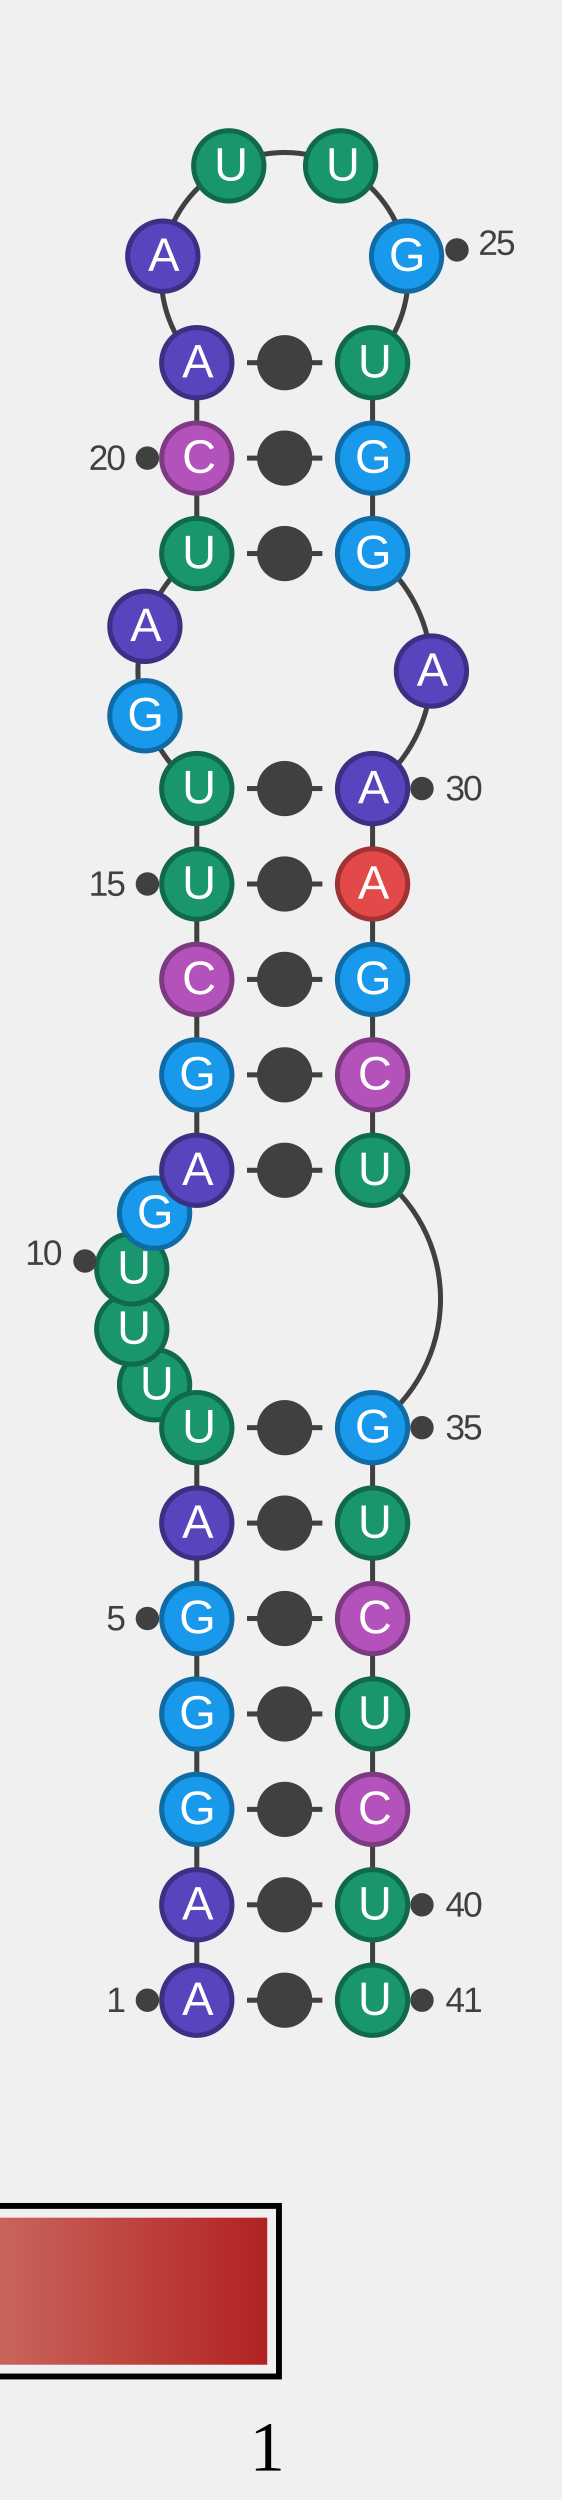
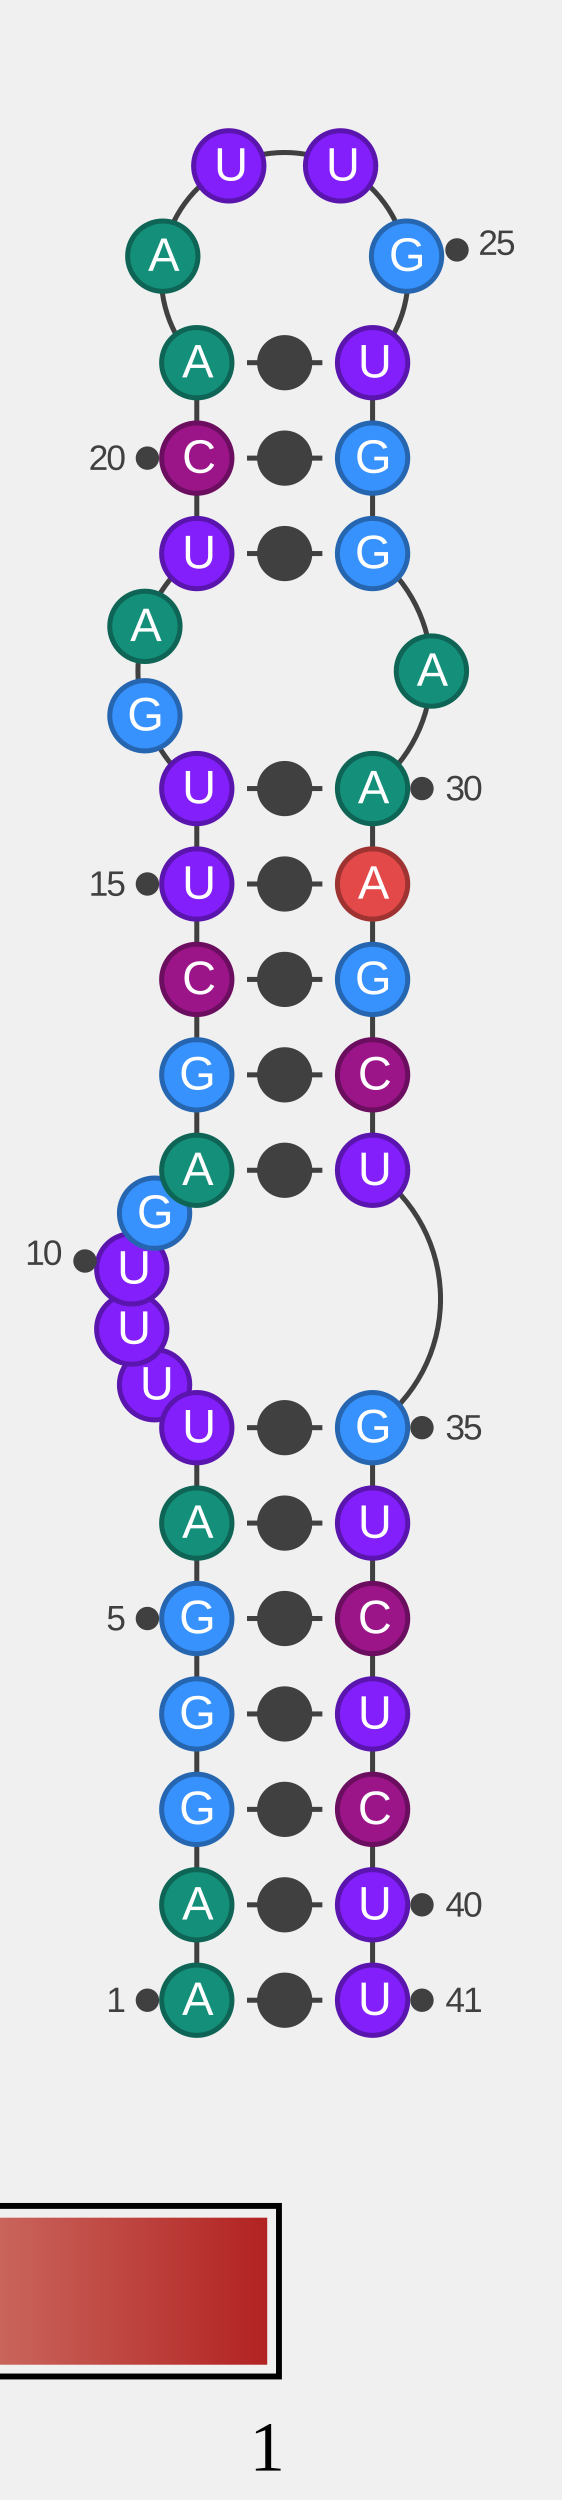
<svg xmlns="http://www.w3.org/2000/svg" width="95.431" height="425.052" viewBox="0 0 95.431 425.052">
  <path d="M 33.459 242.733 A 26.497 26.497 213.401 0 1 26.282 235.438" stroke="#404040" stroke-width="0.854" fill="none" />
  <path d="M 26.282 235.438 A 26.497 26.497 191.134 0 1 22.404 225.968" stroke="#404040" stroke-width="0.854" fill="none" />
  <path d="M 22.404 225.968 A 26.497 26.497 168.866 0 1 22.404 215.735" stroke="#404040" stroke-width="0.854" fill="none" />
  <path d="M 22.404 215.735 A 26.497 26.497 168.866 0 1 26.282 206.265" stroke="#404040" stroke-width="0.854" fill="none" />
  <path d="M 26.282 206.265 A 26.497 26.497 146.599 0 1 33.459 198.971" stroke="#404040" stroke-width="0.854" fill="none" />
  <path d="M 63.346 198.971 A 26.497 26.497 55.669 0 1 63.346 242.733" stroke="#404040" stroke-width="0.854" fill="none" />
  <g>
-     <circle cx="26.282" cy="235.438" r="5.977" stroke="#11694d" stroke-width="0.854" fill="#19966e" />
+     <circle cx="26.282" cy="235.438" r="5.977" stroke="#5b15af" stroke-width="0.854" fill="#831ffb" />
    <text x="23.782" y="237.938" style="fill:#ffffff;font-family:Arial;font-size:8;">U</text>
  </g>
  <g>
-     <circle cx="22.404" cy="225.968" r="5.977" stroke="#11694d" stroke-width="0.854" fill="#19966e" />
+     <circle cx="22.404" cy="225.968" r="5.977" stroke="#5b15af" stroke-width="0.854" fill="#831ffb" />
    <text x="19.904" y="228.468" style="fill:#ffffff;font-family:Arial;font-size:8;">U</text>
  </g>
  <g>
-     <circle cx="22.404" cy="215.735" r="5.977" stroke="#11694d" stroke-width="0.854" fill="#19966e" />
+     <circle cx="22.404" cy="215.735" r="5.977" stroke="#5b15af" stroke-width="0.854" fill="#831ffb" />
    <text x="19.904" y="218.235" style="fill:#ffffff;font-family:Arial;font-size:8;">U</text>
  </g>
  <g>
    <text x="7.283" y="215.054" style="fill:#404040;font-family:Arial;font-size:6;">0</text>
  </g>
  <g>
    <text x="4.283" y="215.054" style="fill:#404040;font-family:Arial;font-size:6;">1</text>
  </g>
  <g>
    <circle cx="14.45" cy="214.398" r="1.992" stroke-width="0.0" fill="#404040" />
  </g>
  <g>
-     <circle cx="26.282" cy="206.265" r="5.977" stroke="#106ba5" stroke-width="0.854" fill="#1899ec" />
+     <circle cx="26.282" cy="206.265" r="5.977" stroke="#2666b1" stroke-width="0.854" fill="#3792fd" />
    <text x="23.282" y="208.765" style="fill:#ffffff;font-family:Arial;font-size:8;">G</text>
  </g>
  <path d="M 33.459 134.072 A 24.949 24.949 197.735 0 1 24.639 121.693" stroke="#404040" stroke-width="0.854" fill="none" />
  <path d="M 24.639 121.693 A 24.949 24.949 162.265 0 1 24.639 106.494" stroke="#404040" stroke-width="0.854" fill="none" />
  <path d="M 24.639 106.494 A 24.949 24.949 162.265 0 1 33.459 94.115" stroke="#404040" stroke-width="0.854" fill="none" />
  <path d="M 63.346 94.115 A 24.949 24.949 53.204 0 1 73.351 114.094" stroke="#404040" stroke-width="0.854" fill="none" />
  <path d="M 73.351 114.094 A 24.949 24.949 306.796 0 1 63.346 134.072" stroke="#404040" stroke-width="0.854" fill="none" />
  <g>
-     <circle cx="24.639" cy="121.693" r="5.977" stroke="#106ba5" stroke-width="0.854" fill="#1899ec" />
+     <circle cx="24.639" cy="121.693" r="5.977" stroke="#2666b1" stroke-width="0.854" fill="#3792fd" />
    <text x="21.639" y="124.193" style="fill:#ffffff;font-family:Arial;font-size:8;">G</text>
  </g>
  <g>
-     <circle cx="24.639" cy="106.494" r="5.977" stroke="#3d2f83" stroke-width="0.854" fill="#5844bc" />
+     <circle cx="24.639" cy="106.494" r="5.977" stroke="#0e6455" stroke-width="0.854" fill="#14907a" />
    <text x="22.139" y="108.994" style="fill:#ffffff;font-family:Arial;font-size:8;">A</text>
  </g>
  <g>
-     <circle cx="73.351" cy="114.094" r="5.977" stroke="#3d2f83" stroke-width="0.854" fill="#5844bc" />
+     <circle cx="73.351" cy="114.094" r="5.977" stroke="#0e6455" stroke-width="0.854" fill="#14907a" />
    <text x="70.851" y="116.594" style="fill:#ffffff;font-family:Arial;font-size:8;">A</text>
  </g>
  <path d="M 33.459 61.666 A 20.994 20.994 170.771 0 1 27.68 43.553" stroke="#404040" stroke-width="0.854" fill="none" />
  <path d="M 27.68 43.553 A 20.994 20.994 170.771 0 1 38.896 28.202" stroke="#404040" stroke-width="0.854" fill="none" />
  <path d="M 38.896 28.202 A 20.994 20.994 116.924 0 1 57.909 28.202" stroke="#404040" stroke-width="0.854" fill="none" />
  <path d="M 57.909 28.202 A 20.994 20.994 63.076 0 1 69.125 43.553" stroke="#404040" stroke-width="0.854" fill="none" />
  <path d="M 69.125 43.553 A 20.994 20.994 9.229 0 1 63.346 61.666" stroke="#404040" stroke-width="0.854" fill="none" />
  <g>
-     <circle cx="27.68" cy="43.553" r="5.977" stroke="#3d2f83" stroke-width="0.854" fill="#5844bc" />
+     <circle cx="27.68" cy="43.553" r="5.977" stroke="#0e6455" stroke-width="0.854" fill="#14907a" />
    <text x="25.18" y="46.053" style="fill:#ffffff;font-family:Arial;font-size:8;">A</text>
  </g>
  <g>
-     <circle cx="38.896" cy="28.202" r="5.977" stroke="#11694d" stroke-width="0.854" fill="#19966e" />
+     <circle cx="38.896" cy="28.202" r="5.977" stroke="#5b15af" stroke-width="0.854" fill="#831ffb" />
    <text x="36.396" y="30.702" style="fill:#ffffff;font-family:Arial;font-size:8;">U</text>
  </g>
  <g>
-     <circle cx="57.909" cy="28.202" r="5.977" stroke="#11694d" stroke-width="0.854" fill="#19966e" />
+     <circle cx="57.909" cy="28.202" r="5.977" stroke="#5b15af" stroke-width="0.854" fill="#831ffb" />
    <text x="55.409" y="30.702" style="fill:#ffffff;font-family:Arial;font-size:8;">U</text>
  </g>
  <g>
-     <circle cx="69.125" cy="43.553" r="5.977" stroke="#106ba5" stroke-width="0.854" fill="#1899ec" />
+     <circle cx="69.125" cy="43.553" r="5.977" stroke="#2666b1" stroke-width="0.854" fill="#3792fd" />
    <text x="66.125" y="46.053" style="fill:#ffffff;font-family:Arial;font-size:8;">G</text>
  </g>
  <g>
    <text x="81.327" y="43.327" style="fill:#404040;font-family:Arial;font-size:6;">2</text>
  </g>
  <g>
    <text x="84.327" y="43.327" style="fill:#404040;font-family:Arial;font-size:6;">5</text>
  </g>
  <g>
    <circle cx="77.698" cy="42.491" r="1.992" stroke-width="0.0" fill="#404040" />
  </g>
  <line x1="33.459" y1="334.103" x2="33.459" y2="329.833" stroke="#404040" stroke-width="0.854" />
  <line x1="33.459" y1="317.878" x2="33.459" y2="313.609" stroke="#404040" stroke-width="0.854" />
  <line x1="33.459" y1="301.654" x2="33.459" y2="297.384" stroke="#404040" stroke-width="0.854" />
  <line x1="33.459" y1="285.429" x2="33.459" y2="281.159" stroke="#404040" stroke-width="0.854" />
  <line x1="33.459" y1="269.204" x2="33.459" y2="264.935" stroke="#404040" stroke-width="0.854" />
  <line x1="33.459" y1="252.98" x2="33.459" y2="248.71" stroke="#404040" stroke-width="0.854" />
  <line x1="63.346" y1="248.71" x2="63.346" y2="252.98" stroke="#404040" stroke-width="0.854" />
  <line x1="63.346" y1="264.935" x2="63.346" y2="269.204" stroke="#404040" stroke-width="0.854" />
  <line x1="63.346" y1="281.159" x2="63.346" y2="285.429" stroke="#404040" stroke-width="0.854" />
  <line x1="63.346" y1="297.384" x2="63.346" y2="301.654" stroke="#404040" stroke-width="0.854" />
  <line x1="63.346" y1="313.609" x2="63.346" y2="317.878" stroke="#404040" stroke-width="0.854" />
  <line x1="63.346" y1="329.833" x2="63.346" y2="334.103" stroke="#404040" stroke-width="0.854" />
  <line x1="41.998" y1="340.08" x2="44.133" y2="340.08" stroke="#404040" stroke-width="0.854" />
  <circle cx="48.402" cy="340.08" r="4.27" stroke="#404040" stroke-width="0.854" fill="#404040" />
  <line x1="52.672" y1="340.08" x2="54.807" y2="340.08" stroke="#404040" stroke-width="0.854" />
  <g>
-     <circle cx="33.459" cy="340.08" r="5.977" stroke="#3d2f83" stroke-width="0.854" fill="#5844bc" />
+     <circle cx="33.459" cy="340.08" r="5.977" stroke="#0e6455" stroke-width="0.854" fill="#14907a" />
    <text x="30.959" y="342.58" style="fill:#ffffff;font-family:Arial;font-size:8;">A</text>
  </g>
  <g>
    <text x="18.077" y="342.08" style="fill:#404040;font-family:Arial;font-size:6;">1</text>
  </g>
  <g>
    <circle cx="25.062" cy="340.08" r="1.992" stroke-width="0.0" fill="#404040" />
  </g>
  <g>
-     <circle cx="63.346" cy="340.08" r="5.977" stroke="#11694d" stroke-width="0.854" fill="#19966e" />
+     <circle cx="63.346" cy="340.08" r="5.977" stroke="#5b15af" stroke-width="0.854" fill="#831ffb" />
    <text x="60.846" y="342.58" style="fill:#ffffff;font-family:Arial;font-size:8;">U</text>
  </g>
  <g>
    <text x="75.728" y="342.08" style="fill:#404040;font-family:Arial;font-size:6;">4</text>
  </g>
  <g>
    <text x="78.728" y="342.08" style="fill:#404040;font-family:Arial;font-size:6;">1</text>
  </g>
  <g>
    <circle cx="71.743" cy="340.08" r="1.992" stroke-width="0.0" fill="#404040" />
  </g>
  <line x1="41.998" y1="323.856" x2="44.133" y2="323.856" stroke="#404040" stroke-width="0.854" />
  <circle cx="48.402" cy="323.856" r="4.27" stroke="#404040" stroke-width="0.854" fill="#404040" />
  <line x1="52.672" y1="323.856" x2="54.807" y2="323.856" stroke="#404040" stroke-width="0.854" />
  <g>
-     <circle cx="33.459" cy="323.856" r="5.977" stroke="#3d2f83" stroke-width="0.854" fill="#5844bc" />
+     <circle cx="33.459" cy="323.856" r="5.977" stroke="#0e6455" stroke-width="0.854" fill="#14907a" />
    <text x="30.959" y="326.356" style="fill:#ffffff;font-family:Arial;font-size:8;">A</text>
  </g>
  <g>
-     <circle cx="63.346" cy="323.856" r="5.977" stroke="#11694d" stroke-width="0.854" fill="#19966e" />
+     <circle cx="63.346" cy="323.856" r="5.977" stroke="#5b15af" stroke-width="0.854" fill="#831ffb" />
    <text x="60.846" y="326.356" style="fill:#ffffff;font-family:Arial;font-size:8;">U</text>
  </g>
  <g>
    <text x="75.728" y="325.856" style="fill:#404040;font-family:Arial;font-size:6;">4</text>
  </g>
  <g>
    <text x="78.728" y="325.856" style="fill:#404040;font-family:Arial;font-size:6;">0</text>
  </g>
  <g>
    <circle cx="71.743" cy="323.856" r="1.992" stroke-width="0.0" fill="#404040" />
  </g>
  <line x1="41.998" y1="307.631" x2="44.133" y2="307.631" stroke="#404040" stroke-width="0.854" />
  <circle cx="48.402" cy="307.631" r="4.27" stroke="#404040" stroke-width="0.854" fill="#404040" />
  <line x1="52.672" y1="307.631" x2="54.807" y2="307.631" stroke="#404040" stroke-width="0.854" />
  <g>
-     <circle cx="33.459" cy="307.631" r="5.977" stroke="#106ba5" stroke-width="0.854" fill="#1899ec" />
+     <circle cx="33.459" cy="307.631" r="5.977" stroke="#2666b1" stroke-width="0.854" fill="#3792fd" />
    <text x="30.459" y="310.131" style="fill:#ffffff;font-family:Arial;font-size:8;">G</text>
  </g>
  <g>
-     <circle cx="63.346" cy="307.631" r="5.977" stroke="#7d3982" stroke-width="0.854" fill="#b352ba" />
+     <circle cx="63.346" cy="307.631" r="5.977" stroke="#6c0e5f" stroke-width="0.854" fill="#9b1589" />
    <text x="60.846" y="310.131" style="fill:#ffffff;font-family:Arial;font-size:8;">C</text>
  </g>
  <line x1="41.998" y1="291.407" x2="44.133" y2="291.407" stroke="#404040" stroke-width="0.854" />
  <circle cx="48.402" cy="291.407" r="4.27" stroke="#404040" stroke-width="0.854" fill="#404040" />
  <line x1="52.672" y1="291.407" x2="54.807" y2="291.407" stroke="#404040" stroke-width="0.854" />
  <g>
-     <circle cx="33.459" cy="291.407" r="5.977" stroke="#106ba5" stroke-width="0.854" fill="#1899ec" />
+     <circle cx="33.459" cy="291.407" r="5.977" stroke="#2666b1" stroke-width="0.854" fill="#3792fd" />
    <text x="30.459" y="293.907" style="fill:#ffffff;font-family:Arial;font-size:8;">G</text>
  </g>
  <g>
-     <circle cx="63.346" cy="291.407" r="5.977" stroke="#11694d" stroke-width="0.854" fill="#19966e" />
+     <circle cx="63.346" cy="291.407" r="5.977" stroke="#5b15af" stroke-width="0.854" fill="#831ffb" />
    <text x="60.846" y="293.907" style="fill:#ffffff;font-family:Arial;font-size:8;">U</text>
  </g>
  <line x1="41.998" y1="275.182" x2="44.133" y2="275.182" stroke="#404040" stroke-width="0.854" />
  <circle cx="48.402" cy="275.182" r="4.27" stroke="#404040" stroke-width="0.854" fill="#404040" />
  <line x1="52.672" y1="275.182" x2="54.807" y2="275.182" stroke="#404040" stroke-width="0.854" />
  <g>
-     <circle cx="33.459" cy="275.182" r="5.977" stroke="#106ba5" stroke-width="0.854" fill="#1899ec" />
+     <circle cx="33.459" cy="275.182" r="5.977" stroke="#2666b1" stroke-width="0.854" fill="#3792fd" />
    <text x="30.459" y="277.682" style="fill:#ffffff;font-family:Arial;font-size:8;">G</text>
  </g>
  <g>
    <text x="18.077" y="277.182" style="fill:#404040;font-family:Arial;font-size:6;">5</text>
  </g>
  <g>
    <circle cx="25.062" cy="275.182" r="1.992" stroke-width="0.0" fill="#404040" />
  </g>
  <g>
-     <circle cx="63.346" cy="275.182" r="5.977" stroke="#7d3982" stroke-width="0.854" fill="#b352ba" />
+     <circle cx="63.346" cy="275.182" r="5.977" stroke="#6c0e5f" stroke-width="0.854" fill="#9b1589" />
    <text x="60.846" y="277.682" style="fill:#ffffff;font-family:Arial;font-size:8;">C</text>
  </g>
  <line x1="41.998" y1="258.957" x2="44.133" y2="258.957" stroke="#404040" stroke-width="0.854" />
  <circle cx="48.402" cy="258.957" r="4.27" stroke="#404040" stroke-width="0.854" fill="#404040" />
  <line x1="52.672" y1="258.957" x2="54.807" y2="258.957" stroke="#404040" stroke-width="0.854" />
  <g>
-     <circle cx="33.459" cy="258.957" r="5.977" stroke="#3d2f83" stroke-width="0.854" fill="#5844bc" />
+     <circle cx="33.459" cy="258.957" r="5.977" stroke="#0e6455" stroke-width="0.854" fill="#14907a" />
    <text x="30.959" y="261.457" style="fill:#ffffff;font-family:Arial;font-size:8;">A</text>
  </g>
  <g>
-     <circle cx="63.346" cy="258.957" r="5.977" stroke="#11694d" stroke-width="0.854" fill="#19966e" />
+     <circle cx="63.346" cy="258.957" r="5.977" stroke="#5b15af" stroke-width="0.854" fill="#831ffb" />
    <text x="60.846" y="261.457" style="fill:#ffffff;font-family:Arial;font-size:8;">U</text>
  </g>
  <line x1="41.998" y1="242.733" x2="44.133" y2="242.733" stroke="#404040" stroke-width="0.854" />
  <circle cx="48.402" cy="242.733" r="4.27" stroke="#404040" stroke-width="0.854" fill="#404040" />
  <line x1="52.672" y1="242.733" x2="54.807" y2="242.733" stroke="#404040" stroke-width="0.854" />
  <g>
-     <circle cx="33.459" cy="242.733" r="5.977" stroke="#11694d" stroke-width="0.854" fill="#19966e" />
+     <circle cx="33.459" cy="242.733" r="5.977" stroke="#5b15af" stroke-width="0.854" fill="#831ffb" />
    <text x="30.959" y="245.233" style="fill:#ffffff;font-family:Arial;font-size:8;">U</text>
  </g>
  <g>
-     <circle cx="63.346" cy="242.733" r="5.977" stroke="#106ba5" stroke-width="0.854" fill="#1899ec" />
+     <circle cx="63.346" cy="242.733" r="5.977" stroke="#2666b1" stroke-width="0.854" fill="#3792fd" />
    <text x="60.346" y="245.233" style="fill:#ffffff;font-family:Arial;font-size:8;">G</text>
  </g>
  <g>
    <text x="75.728" y="244.733" style="fill:#404040;font-family:Arial;font-size:6;">3</text>
  </g>
  <g>
    <text x="78.728" y="244.733" style="fill:#404040;font-family:Arial;font-size:6;">5</text>
  </g>
  <g>
    <circle cx="71.743" cy="242.733" r="1.992" stroke-width="0.0" fill="#404040" />
  </g>
  <line x1="33.459" y1="192.993" x2="33.459" y2="188.723" stroke="#404040" stroke-width="0.854" />
  <line x1="33.459" y1="176.769" x2="33.459" y2="172.499" stroke="#404040" stroke-width="0.854" />
  <line x1="33.459" y1="160.544" x2="33.459" y2="156.274" stroke="#404040" stroke-width="0.854" />
  <line x1="33.459" y1="144.319" x2="33.459" y2="140.05" stroke="#404040" stroke-width="0.854" />
  <line x1="63.346" y1="140.05" x2="63.346" y2="144.319" stroke="#404040" stroke-width="0.854" />
  <line x1="63.346" y1="156.274" x2="63.346" y2="160.544" stroke="#404040" stroke-width="0.854" />
  <line x1="63.346" y1="172.499" x2="63.346" y2="176.769" stroke="#404040" stroke-width="0.854" />
  <line x1="63.346" y1="188.723" x2="63.346" y2="192.993" stroke="#404040" stroke-width="0.854" />
  <line x1="41.998" y1="198.971" x2="44.133" y2="198.971" stroke="#404040" stroke-width="0.854" />
  <circle cx="48.402" cy="198.971" r="4.27" stroke="#404040" stroke-width="0.854" fill="#404040" />
  <line x1="52.672" y1="198.971" x2="54.807" y2="198.971" stroke="#404040" stroke-width="0.854" />
  <g>
-     <circle cx="33.459" cy="198.971" r="5.977" stroke="#3d2f83" stroke-width="0.854" fill="#5844bc" />
+     <circle cx="33.459" cy="198.971" r="5.977" stroke="#0e6455" stroke-width="0.854" fill="#14907a" />
    <text x="30.959" y="201.471" style="fill:#ffffff;font-family:Arial;font-size:8;">A</text>
  </g>
  <g>
-     <circle cx="63.346" cy="198.971" r="5.977" stroke="#11694d" stroke-width="0.854" fill="#19966e" />
+     <circle cx="63.346" cy="198.971" r="5.977" stroke="#5b15af" stroke-width="0.854" fill="#831ffb" />
    <text x="60.846" y="201.471" style="fill:#ffffff;font-family:Arial;font-size:8;">U</text>
  </g>
  <line x1="41.998" y1="182.746" x2="44.133" y2="182.746" stroke="#404040" stroke-width="0.854" />
  <circle cx="48.402" cy="182.746" r="4.27" stroke="#404040" stroke-width="0.854" fill="#404040" />
  <line x1="52.672" y1="182.746" x2="54.807" y2="182.746" stroke="#404040" stroke-width="0.854" />
  <g>
-     <circle cx="33.459" cy="182.746" r="5.977" stroke="#106ba5" stroke-width="0.854" fill="#1899ec" />
+     <circle cx="33.459" cy="182.746" r="5.977" stroke="#2666b1" stroke-width="0.854" fill="#3792fd" />
    <text x="30.459" y="185.246" style="fill:#ffffff;font-family:Arial;font-size:8;">G</text>
  </g>
  <g>
-     <circle cx="63.346" cy="182.746" r="5.977" stroke="#7d3982" stroke-width="0.854" fill="#b352ba" />
+     <circle cx="63.346" cy="182.746" r="5.977" stroke="#6c0e5f" stroke-width="0.854" fill="#9b1589" />
    <text x="60.846" y="185.246" style="fill:#ffffff;font-family:Arial;font-size:8;">C</text>
  </g>
  <line x1="41.998" y1="166.521" x2="44.133" y2="166.521" stroke="#404040" stroke-width="0.854" />
  <circle cx="48.402" cy="166.521" r="4.27" stroke="#404040" stroke-width="0.854" fill="#404040" />
  <line x1="52.672" y1="166.521" x2="54.807" y2="166.521" stroke="#404040" stroke-width="0.854" />
  <g>
-     <circle cx="33.459" cy="166.521" r="5.977" stroke="#7d3982" stroke-width="0.854" fill="#b352ba" />
+     <circle cx="33.459" cy="166.521" r="5.977" stroke="#6c0e5f" stroke-width="0.854" fill="#9b1589" />
    <text x="30.959" y="169.021" style="fill:#ffffff;font-family:Arial;font-size:8;">C</text>
  </g>
  <g>
-     <circle cx="63.346" cy="166.521" r="5.977" stroke="#106ba5" stroke-width="0.854" fill="#1899ec" />
+     <circle cx="63.346" cy="166.521" r="5.977" stroke="#2666b1" stroke-width="0.854" fill="#3792fd" />
    <text x="60.346" y="169.021" style="fill:#ffffff;font-family:Arial;font-size:8;">G</text>
  </g>
  <line x1="41.998" y1="150.297" x2="44.133" y2="150.297" stroke="#404040" stroke-width="0.854" />
  <circle cx="48.402" cy="150.297" r="4.27" stroke="#404040" stroke-width="0.854" fill="#404040" />
  <line x1="52.672" y1="150.297" x2="54.807" y2="150.297" stroke="#404040" stroke-width="0.854" />
  <g>
-     <circle cx="33.459" cy="150.297" r="5.977" stroke="#11694d" stroke-width="0.854" fill="#19966e" />
+     <circle cx="33.459" cy="150.297" r="5.977" stroke="#5b15af" stroke-width="0.854" fill="#831ffb" />
    <text x="30.959" y="152.797" style="fill:#ffffff;font-family:Arial;font-size:8;">U</text>
  </g>
  <g>
    <text x="18.077" y="152.297" style="fill:#404040;font-family:Arial;font-size:6;">5</text>
  </g>
  <g>
    <text x="15.077" y="152.297" style="fill:#404040;font-family:Arial;font-size:6;">1</text>
  </g>
  <g>
    <circle cx="25.062" cy="150.297" r="1.992" stroke-width="0.0" fill="#404040" />
  </g>
  <g>
    <circle cx="63.346" cy="150.297" r="5.977" stroke="#9e3332" stroke-width="0.854" fill="#e34948" />
    <text x="60.846" y="152.797" style="fill:#ffffff;font-family:Arial;font-size:8;">A</text>
  </g>
  <line x1="41.998" y1="134.072" x2="44.133" y2="134.072" stroke="#404040" stroke-width="0.854" />
  <circle cx="48.402" cy="134.072" r="4.27" stroke="#404040" stroke-width="0.854" fill="#404040" />
  <line x1="52.672" y1="134.072" x2="54.807" y2="134.072" stroke="#404040" stroke-width="0.854" />
  <g>
-     <circle cx="33.459" cy="134.072" r="5.977" stroke="#11694d" stroke-width="0.854" fill="#19966e" />
+     <circle cx="33.459" cy="134.072" r="5.977" stroke="#5b15af" stroke-width="0.854" fill="#831ffb" />
    <text x="30.959" y="136.572" style="fill:#ffffff;font-family:Arial;font-size:8;">U</text>
  </g>
  <g>
-     <circle cx="63.346" cy="134.072" r="5.977" stroke="#3d2f83" stroke-width="0.854" fill="#5844bc" />
+     <circle cx="63.346" cy="134.072" r="5.977" stroke="#0e6455" stroke-width="0.854" fill="#14907a" />
    <text x="60.846" y="136.572" style="fill:#ffffff;font-family:Arial;font-size:8;">A</text>
  </g>
  <g>
    <text x="75.728" y="136.072" style="fill:#404040;font-family:Arial;font-size:6;">3</text>
  </g>
  <g>
    <text x="78.728" y="136.072" style="fill:#404040;font-family:Arial;font-size:6;">0</text>
  </g>
  <g>
    <circle cx="71.743" cy="134.072" r="1.992" stroke-width="0.0" fill="#404040" />
  </g>
  <line x1="33.459" y1="88.138" x2="33.459" y2="83.868" stroke="#404040" stroke-width="0.854" />
  <line x1="33.459" y1="71.913" x2="33.459" y2="67.644" stroke="#404040" stroke-width="0.854" />
  <line x1="63.346" y1="67.644" x2="63.346" y2="71.913" stroke="#404040" stroke-width="0.854" />
  <line x1="63.346" y1="83.868" x2="63.346" y2="88.138" stroke="#404040" stroke-width="0.854" />
  <line x1="41.998" y1="94.115" x2="44.133" y2="94.115" stroke="#404040" stroke-width="0.854" />
  <circle cx="48.402" cy="94.115" r="4.27" stroke="#404040" stroke-width="0.854" fill="#404040" />
  <line x1="52.672" y1="94.115" x2="54.807" y2="94.115" stroke="#404040" stroke-width="0.854" />
  <g>
-     <circle cx="33.459" cy="94.115" r="5.977" stroke="#11694d" stroke-width="0.854" fill="#19966e" />
+     <circle cx="33.459" cy="94.115" r="5.977" stroke="#5b15af" stroke-width="0.854" fill="#831ffb" />
    <text x="30.959" y="96.615" style="fill:#ffffff;font-family:Arial;font-size:8;">U</text>
  </g>
  <g>
-     <circle cx="63.346" cy="94.115" r="5.977" stroke="#106ba5" stroke-width="0.854" fill="#1899ec" />
+     <circle cx="63.346" cy="94.115" r="5.977" stroke="#2666b1" stroke-width="0.854" fill="#3792fd" />
    <text x="60.346" y="96.615" style="fill:#ffffff;font-family:Arial;font-size:8;">G</text>
  </g>
  <line x1="41.998" y1="77.891" x2="44.133" y2="77.891" stroke="#404040" stroke-width="0.854" />
  <circle cx="48.402" cy="77.891" r="4.27" stroke="#404040" stroke-width="0.854" fill="#404040" />
  <line x1="52.672" y1="77.891" x2="54.807" y2="77.891" stroke="#404040" stroke-width="0.854" />
  <g>
-     <circle cx="33.459" cy="77.891" r="5.977" stroke="#7d3982" stroke-width="0.854" fill="#b352ba" />
+     <circle cx="33.459" cy="77.891" r="5.977" stroke="#6c0e5f" stroke-width="0.854" fill="#9b1589" />
    <text x="30.959" y="80.391" style="fill:#ffffff;font-family:Arial;font-size:8;">C</text>
  </g>
  <g>
    <text x="18.077" y="79.891" style="fill:#404040;font-family:Arial;font-size:6;">0</text>
  </g>
  <g>
    <text x="15.077" y="79.891" style="fill:#404040;font-family:Arial;font-size:6;">2</text>
  </g>
  <g>
    <circle cx="25.062" cy="77.891" r="1.992" stroke-width="0.0" fill="#404040" />
  </g>
  <g>
-     <circle cx="63.346" cy="77.891" r="5.977" stroke="#106ba5" stroke-width="0.854" fill="#1899ec" />
+     <circle cx="63.346" cy="77.891" r="5.977" stroke="#2666b1" stroke-width="0.854" fill="#3792fd" />
    <text x="60.346" y="80.391" style="fill:#ffffff;font-family:Arial;font-size:8;">G</text>
  </g>
  <line x1="41.998" y1="61.666" x2="44.133" y2="61.666" stroke="#404040" stroke-width="0.854" />
  <circle cx="48.402" cy="61.666" r="4.27" stroke="#404040" stroke-width="0.854" fill="#404040" />
  <line x1="52.672" y1="61.666" x2="54.807" y2="61.666" stroke="#404040" stroke-width="0.854" />
  <g>
-     <circle cx="33.459" cy="61.666" r="5.977" stroke="#3d2f83" stroke-width="0.854" fill="#5844bc" />
+     <circle cx="33.459" cy="61.666" r="5.977" stroke="#0e6455" stroke-width="0.854" fill="#14907a" />
    <text x="30.959" y="64.166" style="fill:#ffffff;font-family:Arial;font-size:8;">A</text>
  </g>
  <g>
-     <circle cx="63.346" cy="61.666" r="5.977" stroke="#11694d" stroke-width="0.854" fill="#19966e" />
+     <circle cx="63.346" cy="61.666" r="5.977" stroke="#5b15af" stroke-width="0.854" fill="#831ffb" />
    <text x="60.846" y="64.166" style="fill:#ffffff;font-family:Arial;font-size:8;">U</text>
  </g>
  <defs>
    <linearGradient id="reactivities_scale" x1="0%" x2="100%" y1="0%" y2="0%">
      <stop offset="0%" stop-color="lightyellow" />
      <stop offset="100%" stop-color="firebrick" />
    </linearGradient>
  </defs>
  <rect fill="url(#reactivities_scale)" x="-104.569" y="377.052" width="150" height="25" />
  <rect fill="none" x="-106.569" y="375.052" width="154" height="29" stroke="black" stroke-width="1" />
  <text text-anchor="middle" x="-104.569" y="420.052">0</text>
  <text text-anchor="middle" x="45.431" y="420.052">1</text>
  <text text-anchor="start" x="-106.569" y="370.052">Reactivity</text>
</svg>
